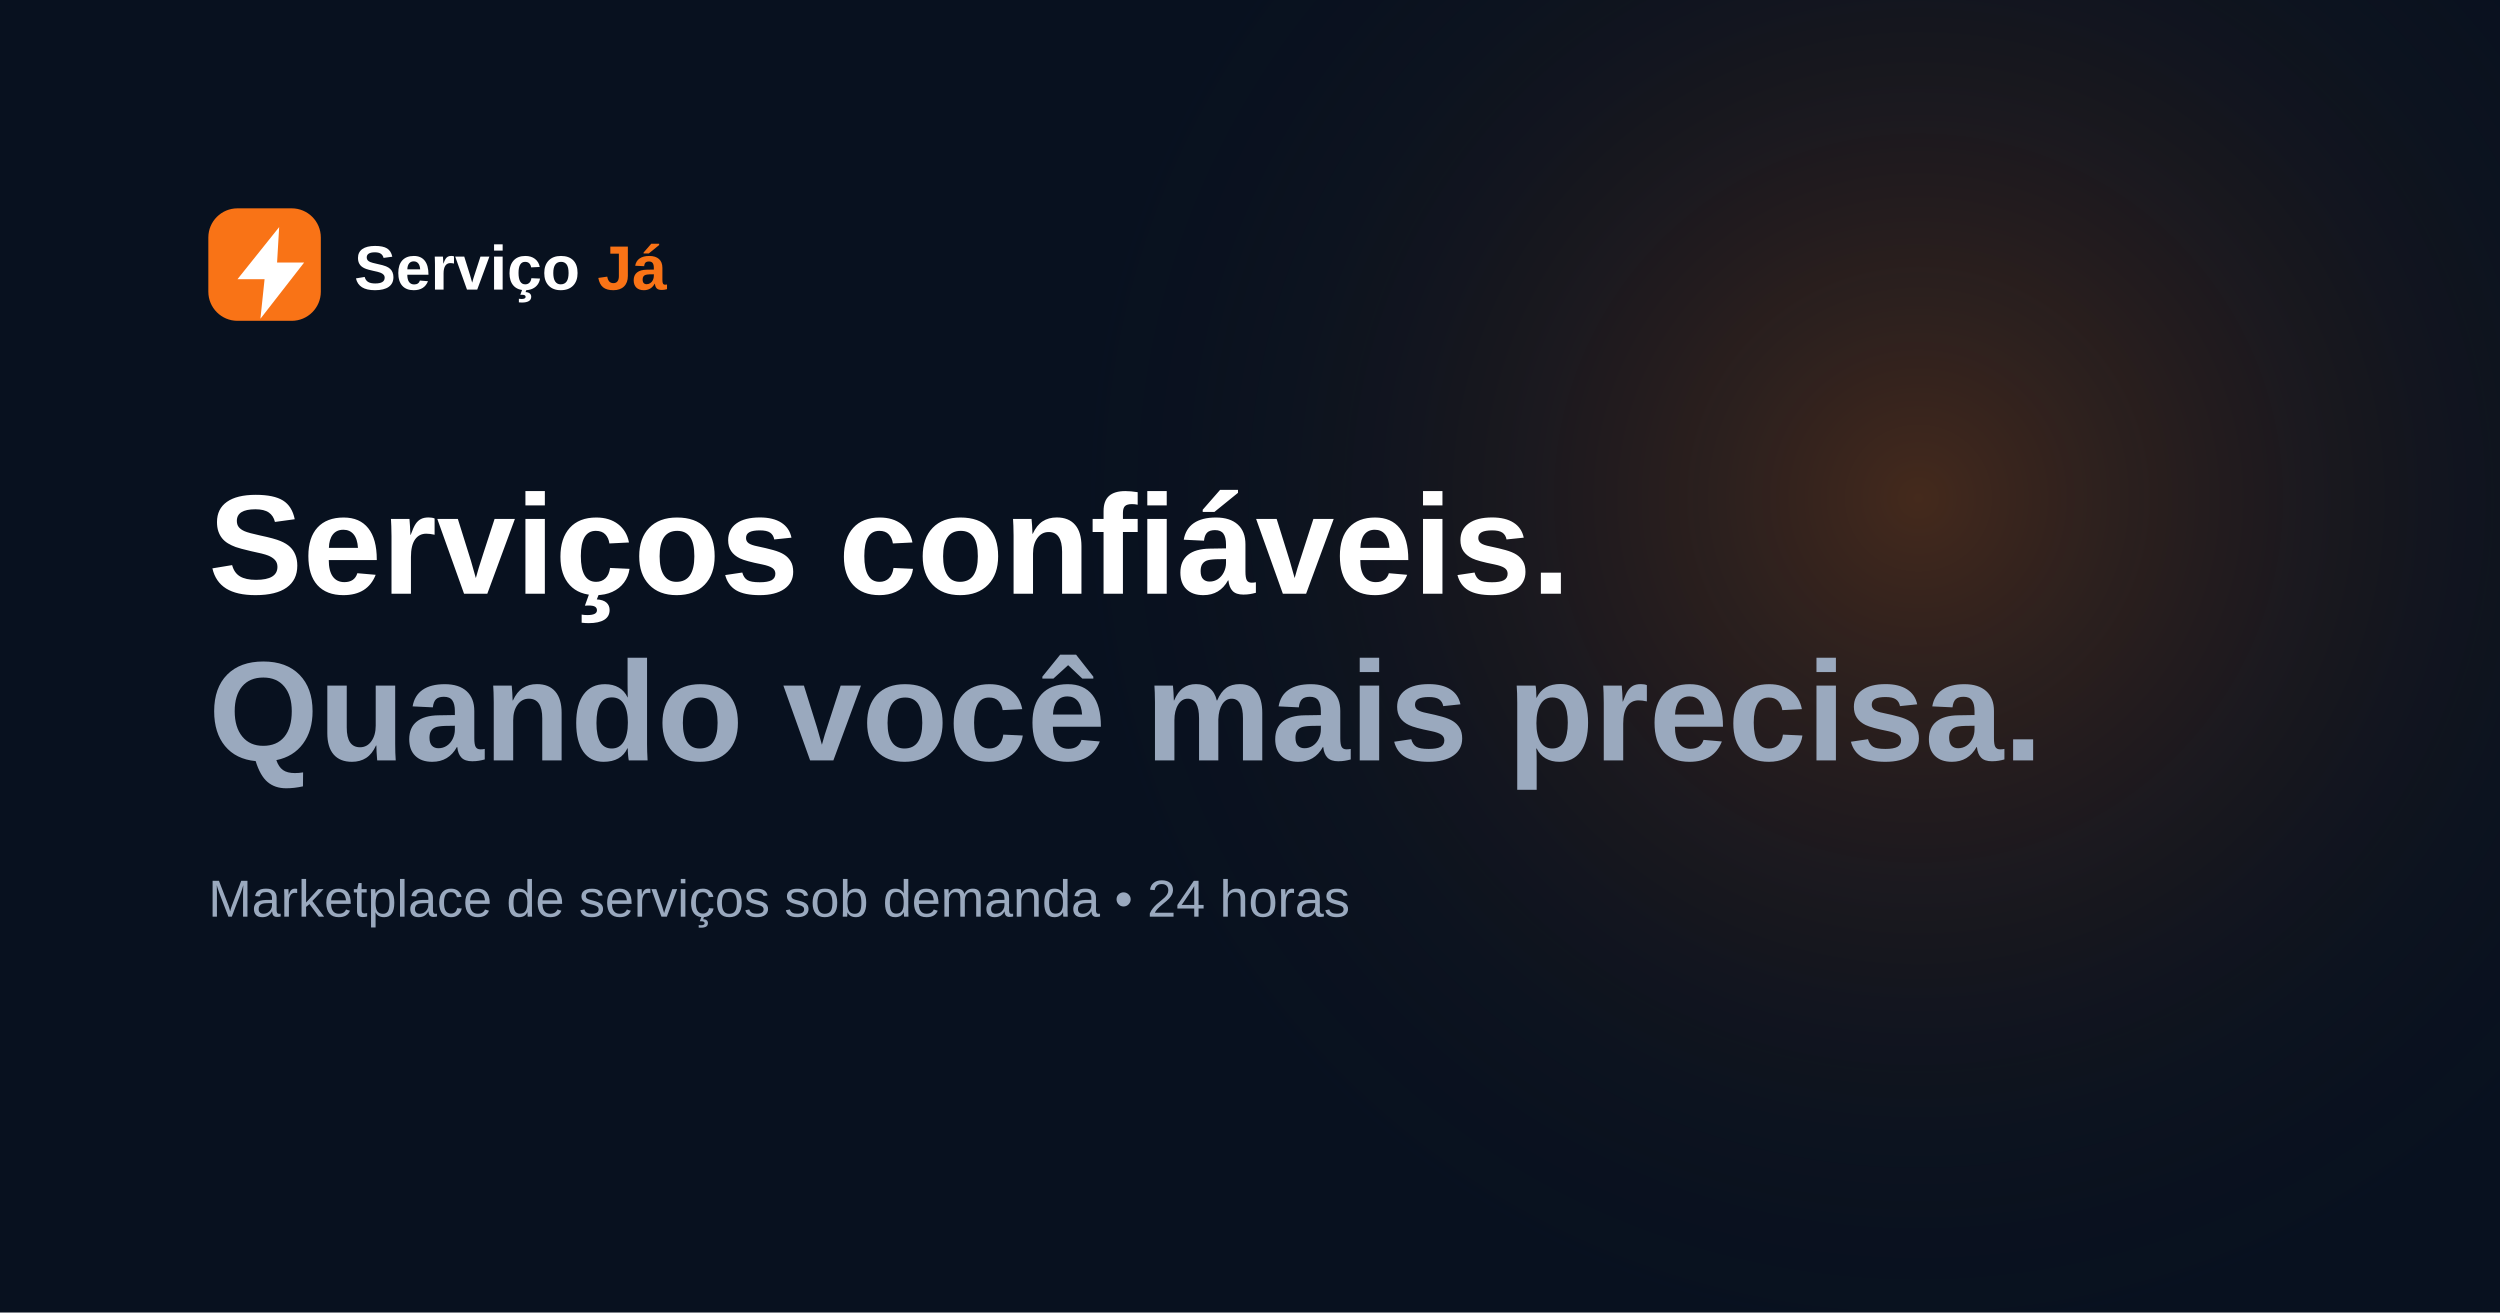
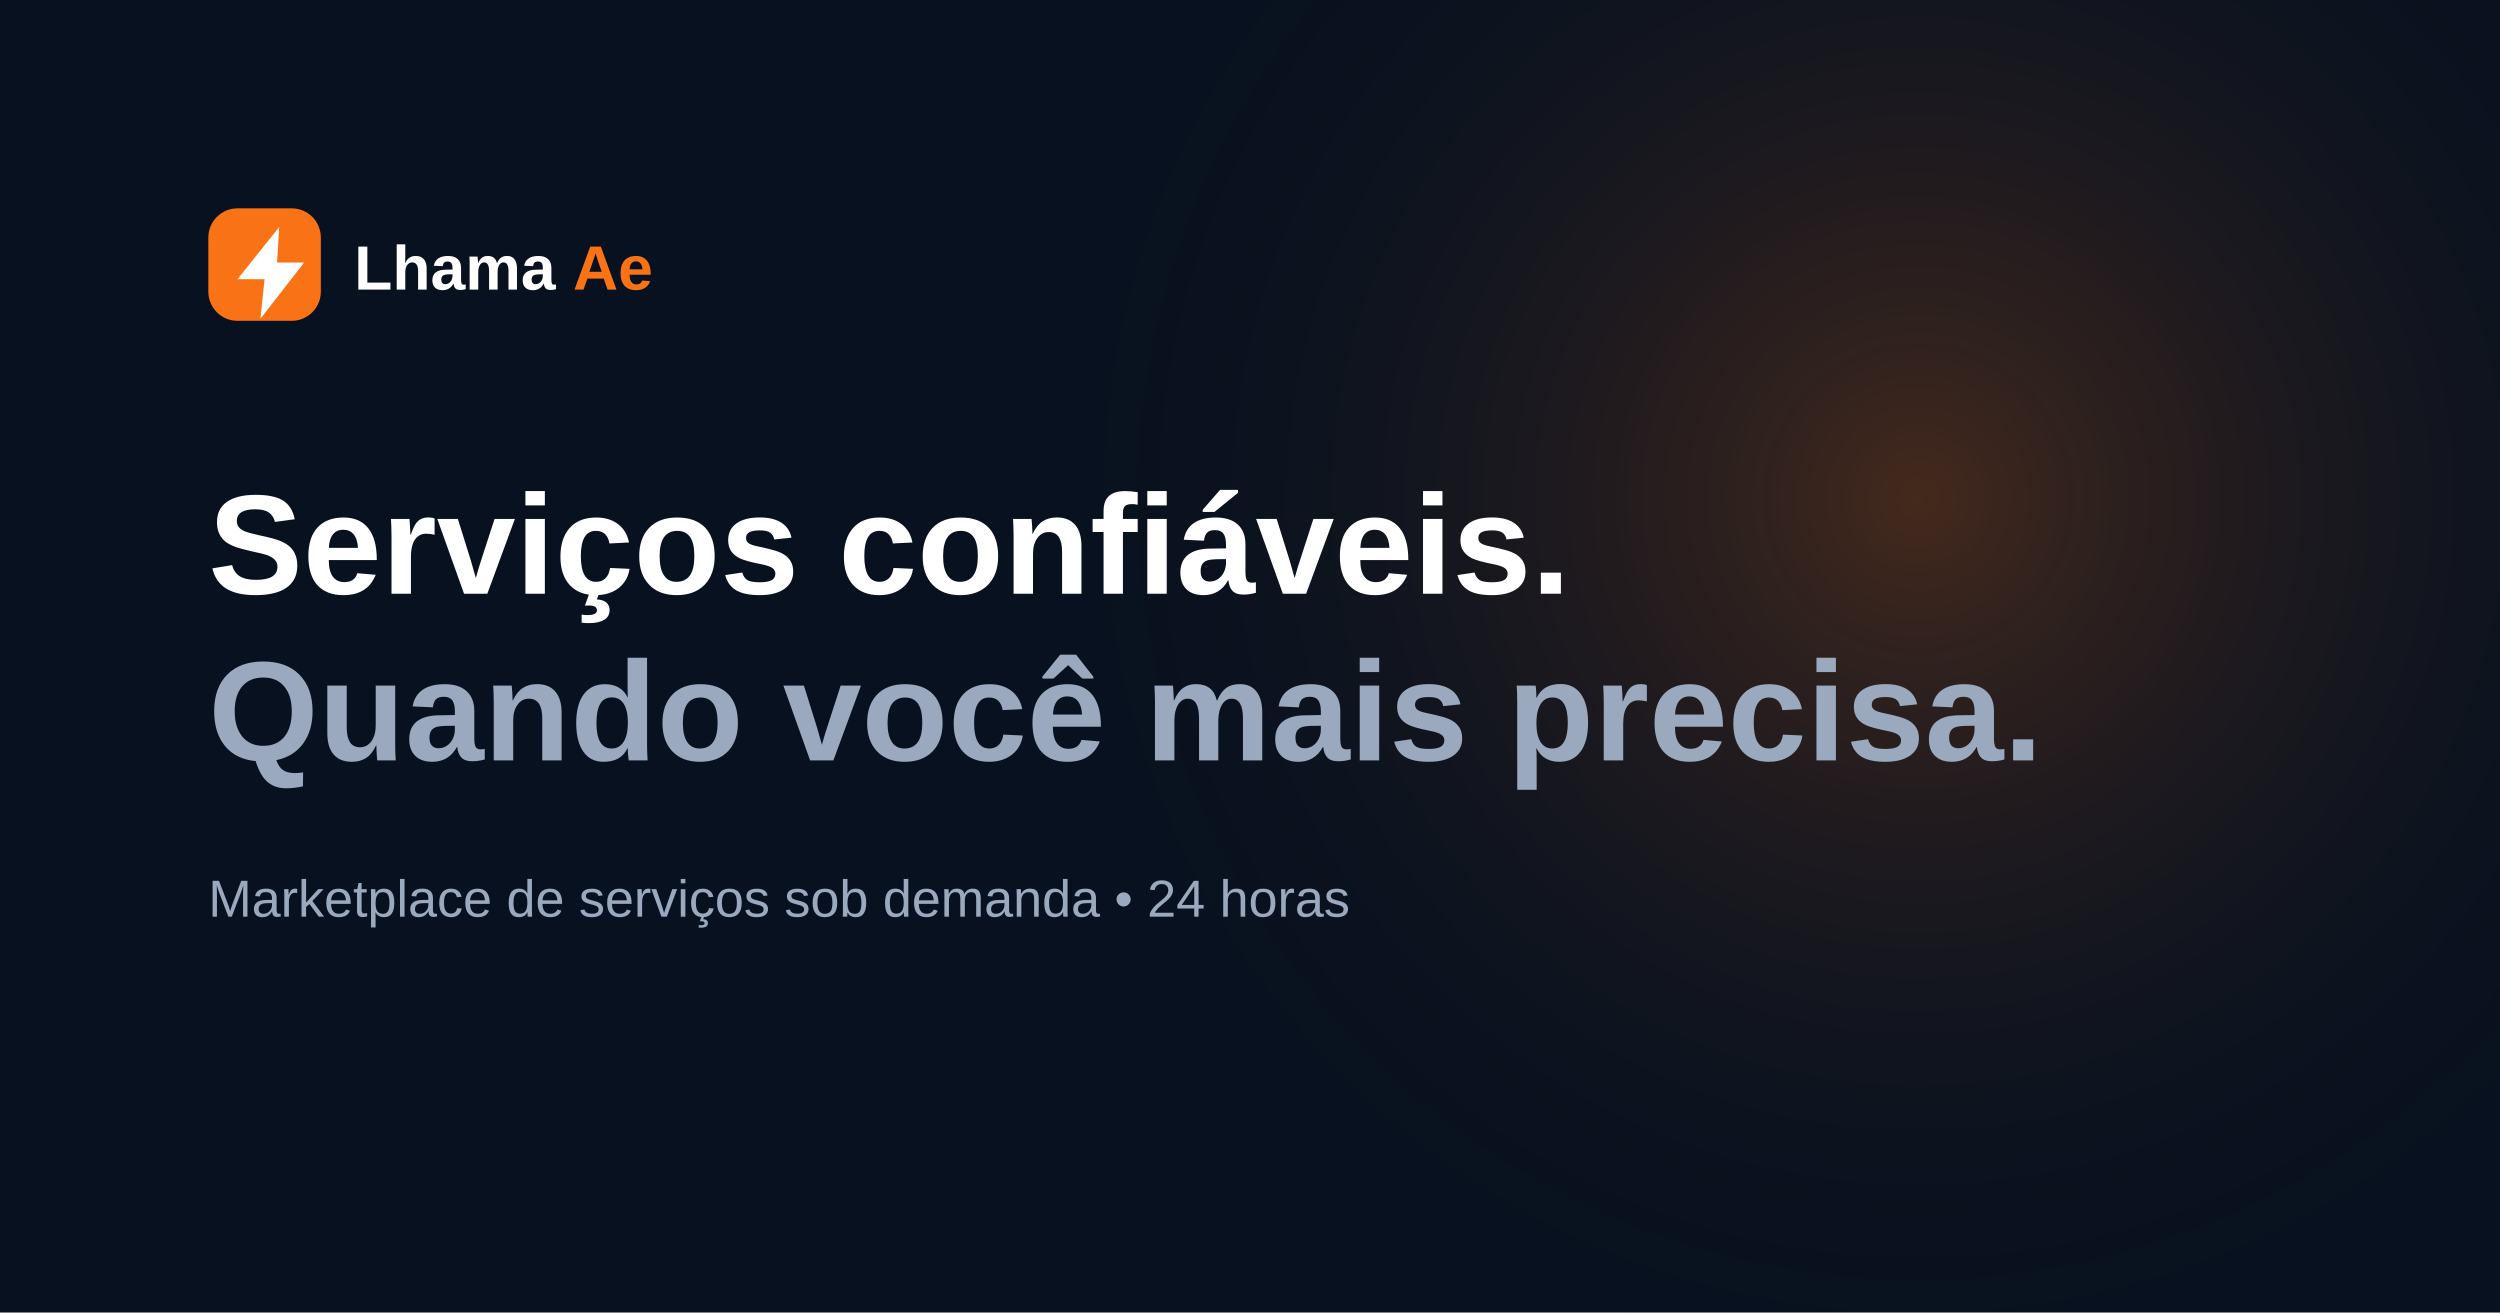
<svg xmlns="http://www.w3.org/2000/svg" width="1200" height="630" viewBox="0 0 1200 630">
  <defs>
    <radialGradient id="g">
      <stop stop-color="#f97316" stop-opacity=".25" />
      <stop offset="1" stop-color="#08111f" stop-opacity="0" />
    </radialGradient>
  </defs>
  <rect width="1200" height="630" fill="#08111f" />
  <circle cx="920" cy="240" r="420" fill="url(#g)" />
  <rect x="100" y="100" width="54" height="54" rx="14" fill="#f97316" />
  <path d="m134 109-20 25h13l-2 19 21-27h-13l1-17Z" fill="#fff" />
-   <text x="170" y="139" fill="#fff" font-family="Arial,sans-serif" font-size="30" font-weight="700">Serviço <tspan fill="#f97316">Já</tspan>
+   <text x="170" y="139" fill="#fff" font-family="Arial,sans-serif" font-size="30" font-weight="700">Lhama <tspan fill="#f97316">Ae</tspan>
  </text>
  <text x="100" y="285" fill="#fff" font-family="Arial,sans-serif" font-size="68" font-weight="700">Serviços confiáveis.</text>
  <text x="100" y="365" fill="#9aa9be" font-family="Arial,sans-serif" font-size="68" font-weight="700">Quando você mais precisa.</text>
  <text x="100" y="440" fill="#9aa9be" font-family="Arial,sans-serif" font-size="25">Marketplace de serviços sob demanda • 24 horas</text>
</svg>
